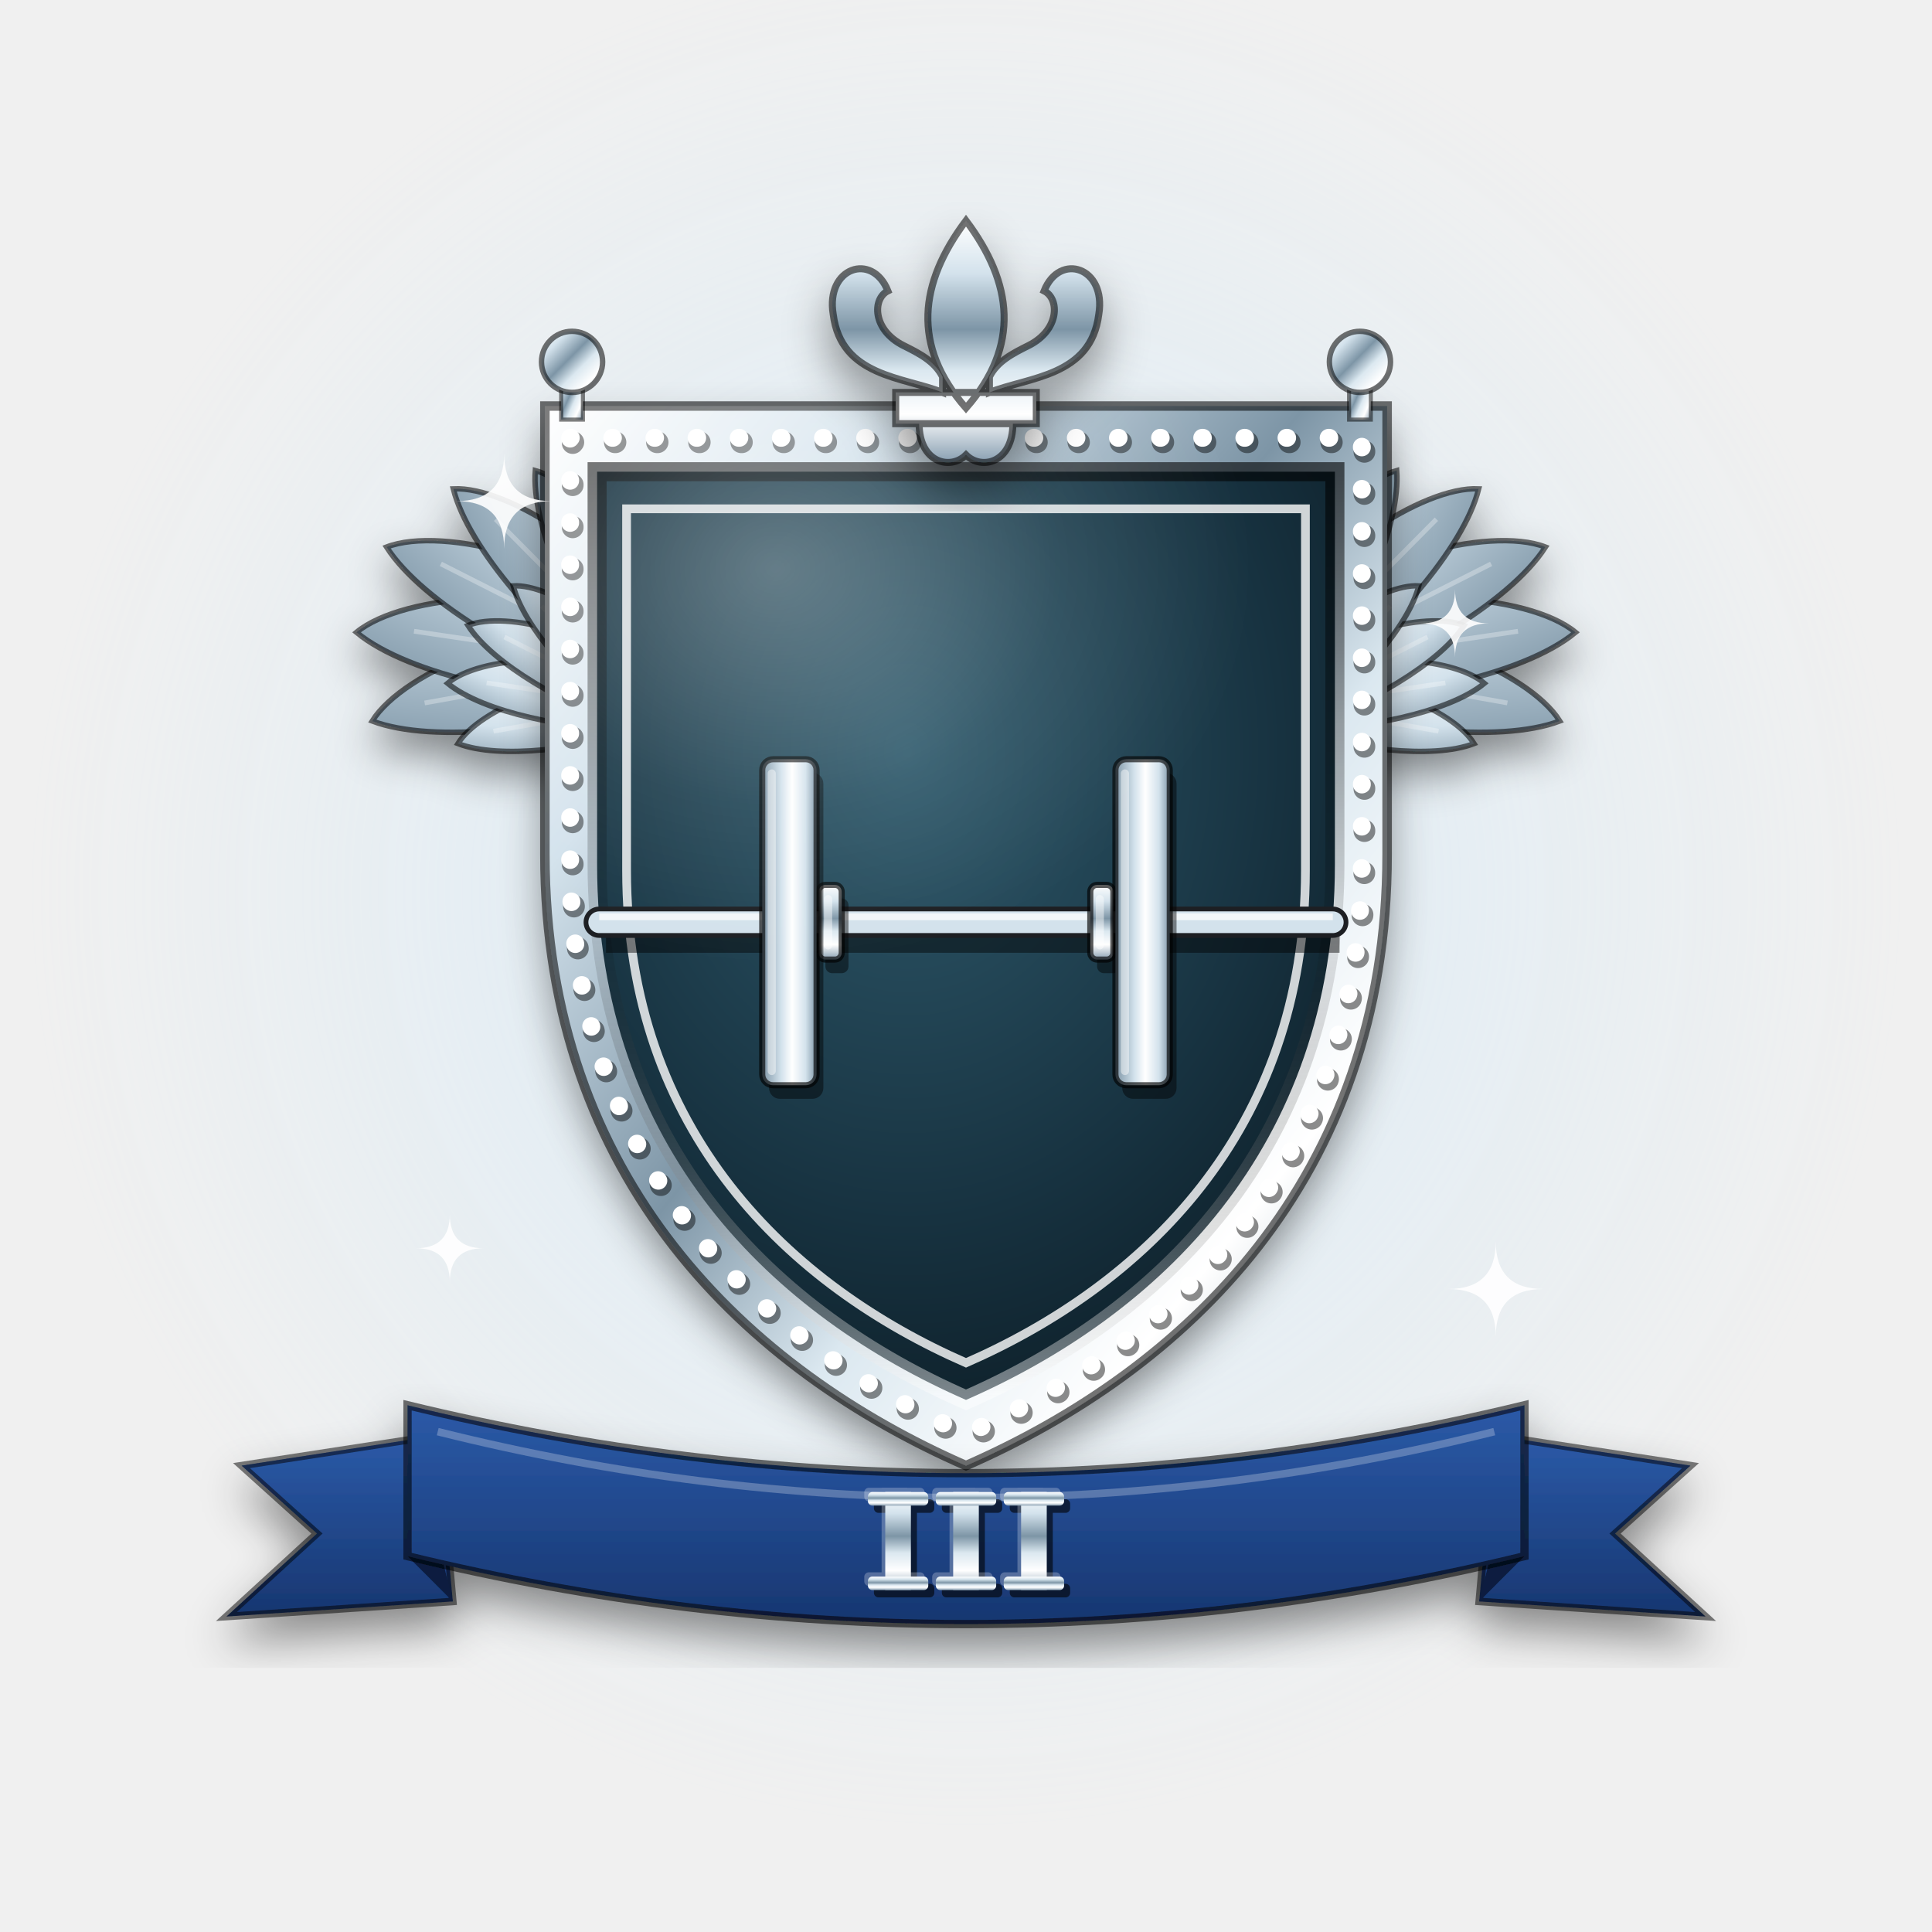
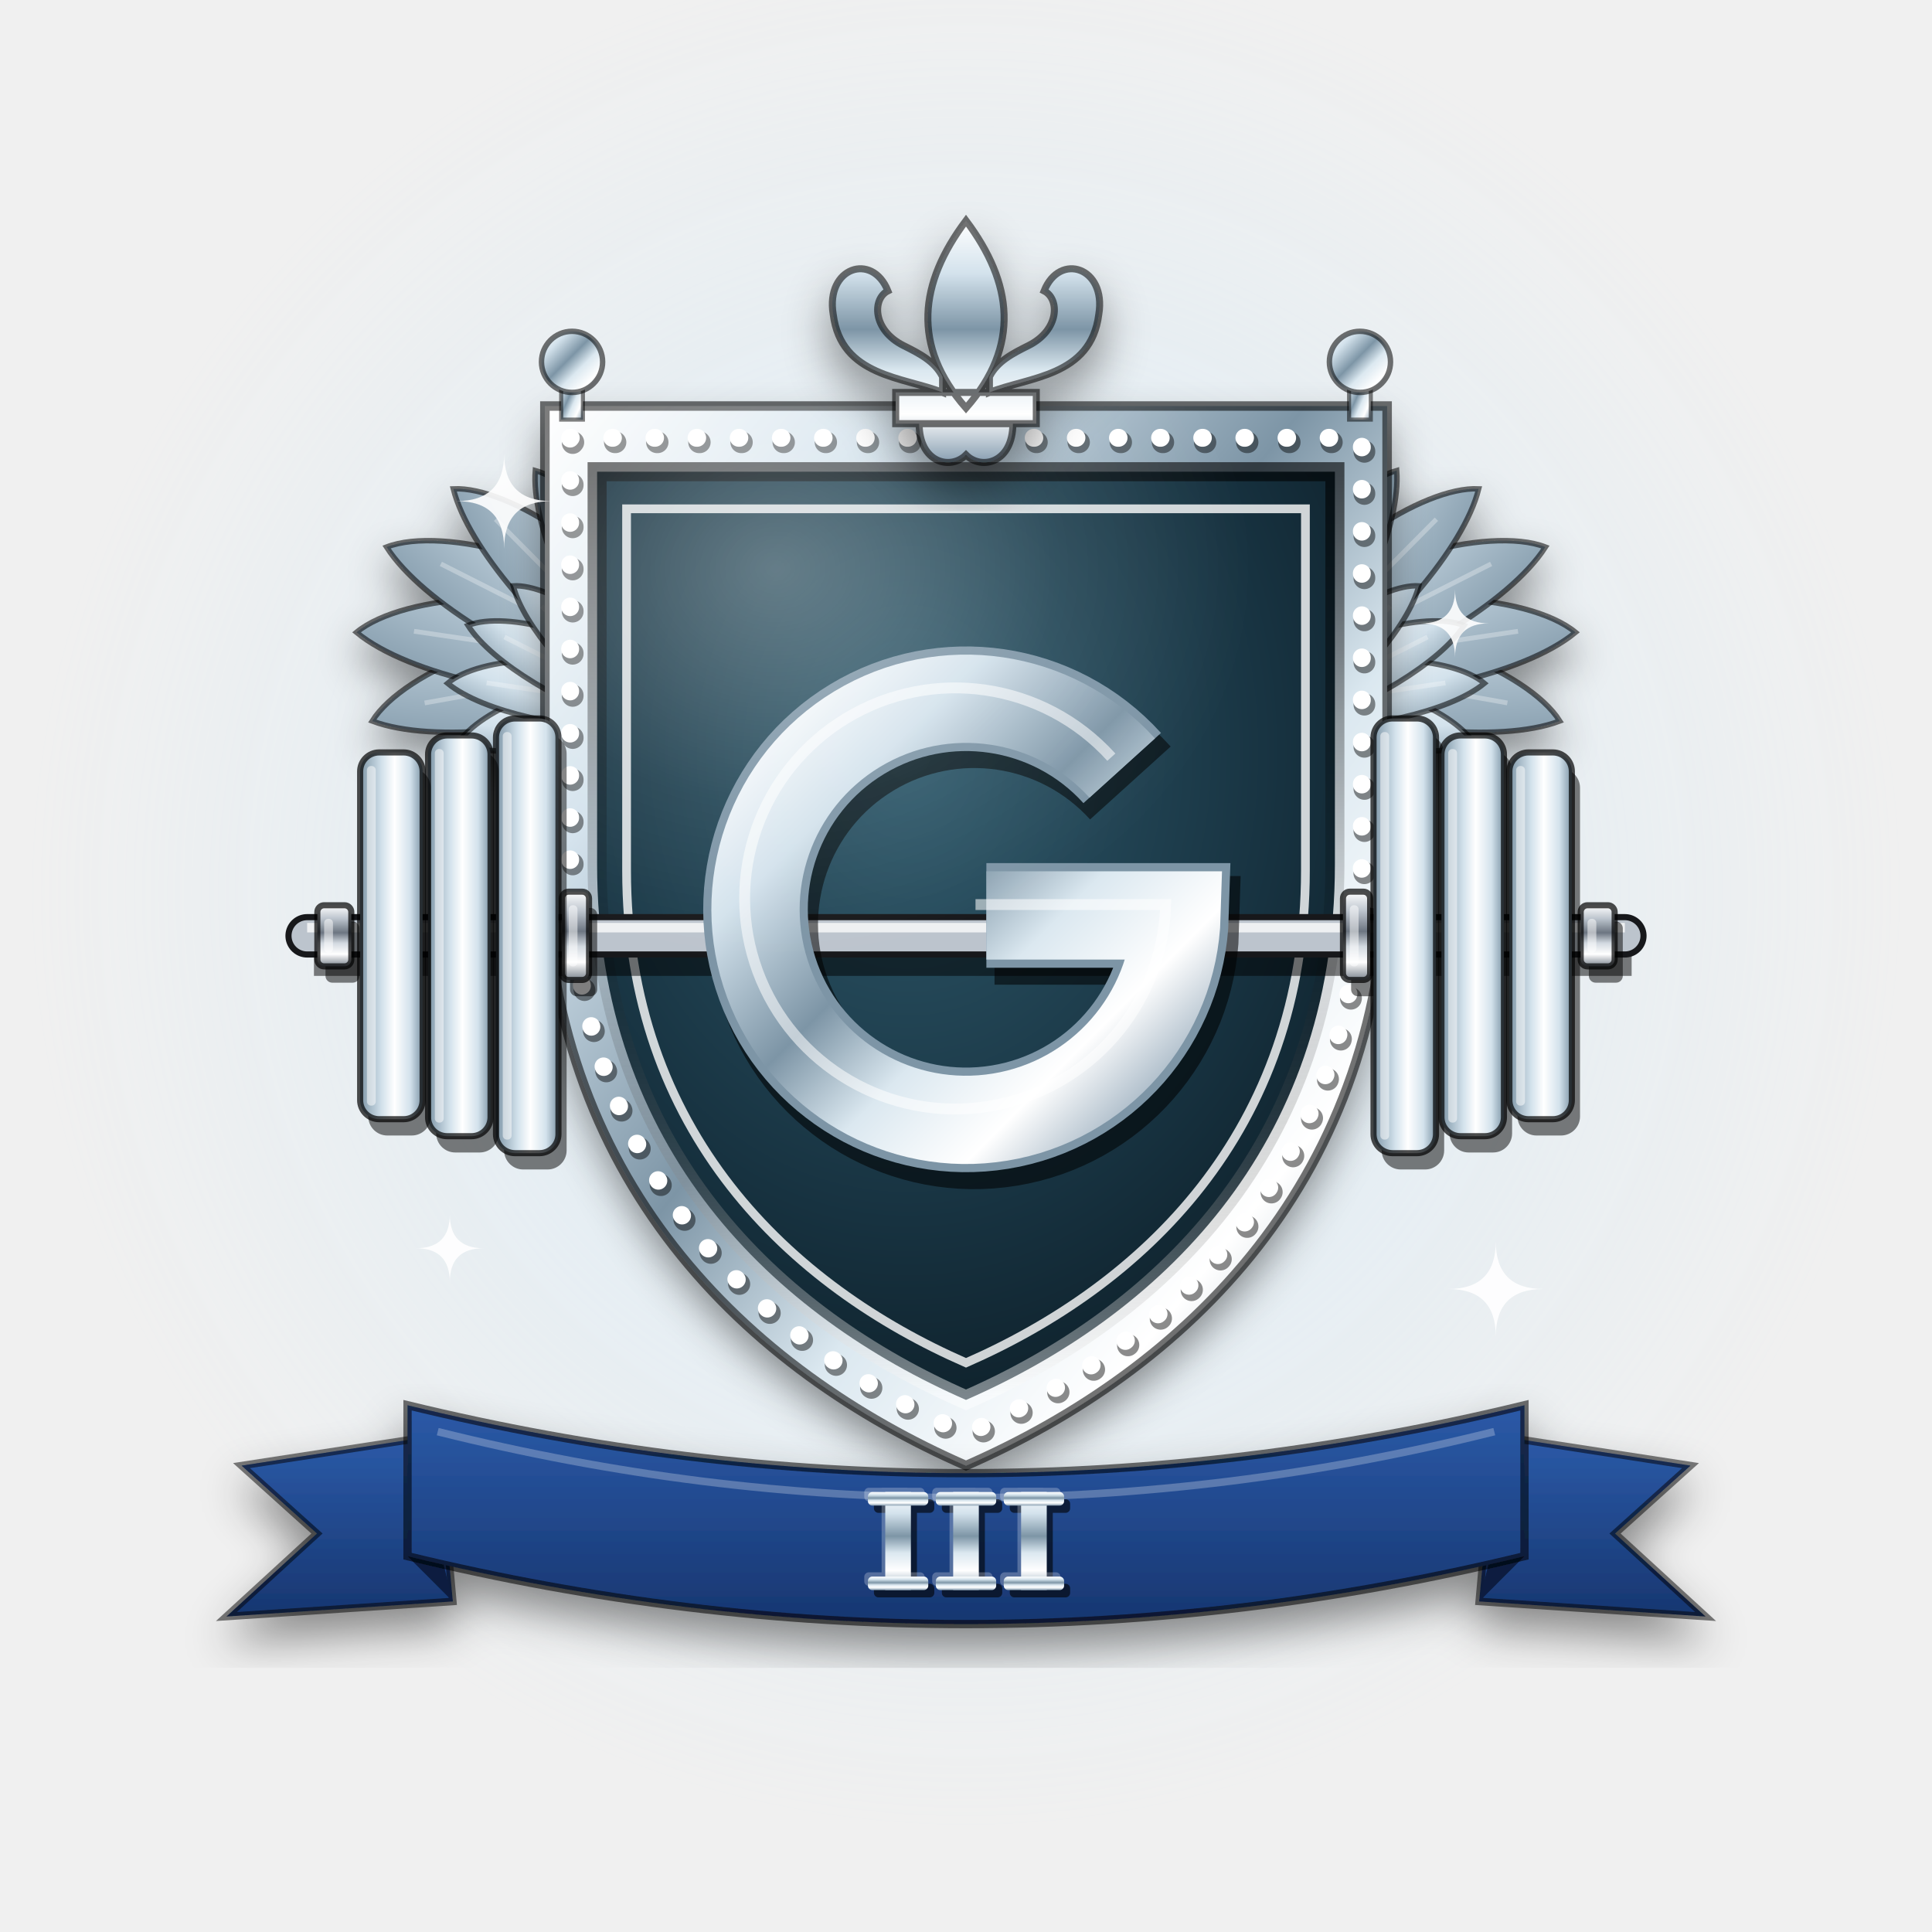
<svg xmlns="http://www.w3.org/2000/svg" viewBox="0 0 256 256">
  <defs>
    <filter id="ds" x="-20%" y="-20%" width="140%" height="140%">
      <feDropShadow dx="0" dy="3" stdDeviation="3" flood-color="#000" flood-opacity=".45" />
    </filter>
    <radialGradient id="r1" cx="0.5" cy="0.5" r="0.5">
      <stop offset="0" stop-color="#bfe6ff" stop-opacity="0.6" />
      <stop offset="0.45" stop-color="#bfe6ff" stop-opacity="0.24" />
      <stop offset="1" stop-color="#bfe6ff" stop-opacity="0" />
    </radialGradient>
    <linearGradient id="l2" x1="0" y1="0" x2="1" y2="1">
      <stop offset="0" stop-color="#d3e2ec" />
      <stop offset="1" stop-color="#7d95a6" />
    </linearGradient>
    <linearGradient id="l3" x1="0" y1="0" x2="1" y2="1">
      <stop offset="0" stop-color="#ffffff" />
      <stop offset="0.6" stop-color="#d3e2ec" />
      <stop offset="1" stop-color="#7d95a6" />
    </linearGradient>
    <radialGradient id="r4" cx="0.42" cy="0.3" r="0.85">
      <stop offset="0" stop-color="#2f5a6c" />
      <stop offset="0.6" stop-color="#173240" />
      <stop offset="1" stop-color="#0a1820" />
    </radialGradient>
    <linearGradient id="l5" x1="0" y1="0" x2="1" y2="1">
      <stop offset="0" stop-color="#ffffff" />
      <stop offset="0.22" stop-color="#d3e2ec" />
      <stop offset="0.45" stop-color="#7d95a6" />
      <stop offset="0.62" stop-color="#dbe8f0" />
      <stop offset="0.8" stop-color="#ffffff" />
      <stop offset="1" stop-color="#869db0" />
    </linearGradient>
    <linearGradient id="l6" x1="0" y1="0" x2="0" y2="1">
      <stop offset="0" stop-color="#000" stop-opacity="0.6" />
      <stop offset="0.5" stop-color="#000" stop-opacity="0.1" />
      <stop offset="1" stop-color="#fff" stop-opacity="0.45" />
    </linearGradient>
    <linearGradient id="l7" x1="0" y1="0" x2="1" y2="0">
      <stop offset="0" stop-color="#7d95a6" />
      <stop offset="0.35" stop-color="#d3e2ec" />
      <stop offset="0.55" stop-color="#ffffff" />
      <stop offset="0.8" stop-color="#d3e2ec" />
      <stop offset="1" stop-color="#7d95a6" />
    </linearGradient>
    <linearGradient id="l8" x1="0" y1="0" x2="0" y2="1">
      <stop offset="0" stop-color="#ffffff" />
-       <stop offset="0.22" stop-color="#d3e2ec" />
-       <stop offset="0.45" stop-color="#7d95a6" />
-       <stop offset="0.62" stop-color="#dbe8f0" />
-       <stop offset="0.8" stop-color="#ffffff" />
-       <stop offset="1" stop-color="#869db0" />
-     </linearGradient>
-     <radialGradient id="r9" cx="0.5" cy="0.5" r="0.5">
+       <stop offset="0.22" stop-color="#bcc4cd" />
+       <stop offset="0.45" stop-color="#6c7581" />
+       <stop offset="0.62" stop-color="#d2d9e0" />
+       <stop offset="0.8" stop-color="#ffffff" />
+       <stop offset="1" stop-color="#78818c" />
+     </linearGradient>
+     <linearGradient id="l9" x1="0" y1="0" x2="1" y2="1">
+       <stop offset="0" stop-color="#ffffff" />
+       <stop offset="0.22" stop-color="#d3e2ec" />
+       <stop offset="0.45" stop-color="#7d95a6" />
+       <stop offset="0.62" stop-color="#dbe8f0" />
+       <stop offset="0.8" stop-color="#ffffff" />
+       <stop offset="1" stop-color="#869db0" />
+     </linearGradient>
+     <radialGradient id="r10" cx="0.5" cy="0.5" r="0.5">
      <stop offset="0" stop-color="#fff" stop-opacity="0.3" />
      <stop offset="0.6" stop-color="#fff" stop-opacity="0.075" />
      <stop offset="1" stop-color="#fff" stop-opacity="0" />
    </radialGradient>
-     <clipPath id="c10">
+     <clipPath id="c11">
      <path d="M66 46H190V112C190 160 160 188 128 202C96 188 66 160 66 112Z" />
    </clipPath>
-     <linearGradient id="l11" x1="0" y1="0" x2="0" y2="1">
-       <stop offset="0" stop-color="#ffffff" />
-       <stop offset="0.22" stop-color="#d3e2ec" />
-       <stop offset="0.45" stop-color="#7d95a6" />
-       <stop offset="0.62" stop-color="#dbe8f0" />
-       <stop offset="0.8" stop-color="#ffffff" />
-       <stop offset="1" stop-color="#869db0" />
-     </linearGradient>
-     <linearGradient id="l12" x1="0" y1="0" x2="1" y2="1">
+     <linearGradient id="l12" x1="0" y1="0" x2="0" y2="1">
      <stop offset="0" stop-color="#ffffff" />
      <stop offset="0.22" stop-color="#d3e2ec" />
      <stop offset="0.45" stop-color="#7d95a6" />
      <stop offset="0.62" stop-color="#dbe8f0" />
      <stop offset="0.8" stop-color="#ffffff" />
      <stop offset="1" stop-color="#869db0" />
    </linearGradient>
    <linearGradient id="l13" x1="0" y1="0" x2="1" y2="1">
      <stop offset="0" stop-color="#ffffff" />
      <stop offset="0.22" stop-color="#d3e2ec" />
      <stop offset="0.45" stop-color="#7d95a6" />
      <stop offset="0.62" stop-color="#dbe8f0" />
      <stop offset="0.8" stop-color="#ffffff" />
      <stop offset="1" stop-color="#869db0" />
    </linearGradient>
-     <linearGradient id="l14" x1="0" y1="0" x2="0" y2="1">
+     <linearGradient id="l14" x1="0" y1="0" x2="1" y2="1">
+       <stop offset="0" stop-color="#ffffff" />
+       <stop offset="0.22" stop-color="#d3e2ec" />
+       <stop offset="0.45" stop-color="#7d95a6" />
+       <stop offset="0.62" stop-color="#dbe8f0" />
+       <stop offset="0.8" stop-color="#ffffff" />
+       <stop offset="1" stop-color="#869db0" />
+     </linearGradient>
+     <linearGradient id="l15" x1="0" y1="0" x2="0" y2="1">
      <stop offset="0" stop-color="#2b5aa8" />
      <stop offset="1" stop-color="#173670" />
    </linearGradient>
-     <linearGradient id="l15" x1="0" y1="0" x2="0" y2="1">
+     <linearGradient id="l16" x1="0" y1="0" x2="0" y2="1">
      <stop offset="0" stop-color="#ffffff" />
      <stop offset="0.22" stop-color="#d3e2ec" />
      <stop offset="0.45" stop-color="#7d95a6" />
      <stop offset="0.62" stop-color="#dbe8f0" />
      <stop offset="0.8" stop-color="#ffffff" />
      <stop offset="1" stop-color="#869db0" />
    </linearGradient>
  </defs>
  <circle cx="128" cy="118" r="126" fill="url(#r1)" />
  <g transform="translate(128 124) scale(0.9) translate(-128 -124)">
    <g filter="url(#ds)">
      <g transform="translate(176 84) rotate(12)">
        <path d="M0 -5.2C14.1 -9.9 34.2 -6.3 40.3 0C32.2 5.2 14.1 6.8 0 5.2Z" fill="url(#l2)" stroke="#000" stroke-opacity=".55" stroke-width=".8" />
        <path d="M2 0L32.2 -1" stroke="#fff" stroke-opacity=".3" stroke-width=".7" />
      </g>
      <g transform="translate(176 84) rotate(-6.4)">
        <path d="M0 -5.5C14.7 -10.4 35.7 -6.5 42 0C33.6 5.5 14.7 7.1 0 5.5Z" fill="url(#l2)" stroke="#000" stroke-opacity=".55" stroke-width=".8" />
        <path d="M2 0L33.6 -1.1" stroke="#fff" stroke-opacity=".3" stroke-width=".7" />
      </g>
      <g transform="translate(176 84) rotate(-24.8)">
        <path d="M0 -5.3C14.4 -10.1 34.9 -6.4 41.1 0C32.8 5.3 14.4 6.9 0 5.3Z" fill="url(#l2)" stroke="#000" stroke-opacity=".55" stroke-width=".8" />
        <path d="M2 0L32.8 -1.1" stroke="#fff" stroke-opacity=".3" stroke-width=".7" />
      </g>
      <g transform="translate(176 84) rotate(-43.2)">
        <path d="M0 -4.9C13.2 -9.3 32 -5.9 37.7 0C30.1 4.9 13.2 6.4 0 4.9Z" fill="url(#l2)" stroke="#000" stroke-opacity=".55" stroke-width=".8" />
        <path d="M2 0L30.1 -1" stroke="#fff" stroke-opacity=".3" stroke-width=".7" />
      </g>
      <g transform="translate(176 84) rotate(-61.6)">
        <path d="M0 -4.2C11.3 -8 27.5 -5.1 32.4 0C25.9 4.2 11.3 5.5 0 4.2Z" fill="url(#l2)" stroke="#000" stroke-opacity=".55" stroke-width=".8" />
        <path d="M2 0L25.9 -0.8" stroke="#fff" stroke-opacity=".3" stroke-width=".7" />
      </g>
      <g transform="translate(176 84) rotate(-80)">
        <path d="M0 -3.4C9.1 -6.4 22.1 -4.1 26 0C20.8 3.4 9.1 4.4 0 3.4Z" fill="url(#l2)" stroke="#000" stroke-opacity=".55" stroke-width=".8" />
        <path d="M2 0L20.8 -0.7" stroke="#fff" stroke-opacity=".3" stroke-width=".7" />
      </g>
      <g transform="translate(176 90) rotate(12)">
        <path d="M0 -3.6C9.6 -6.8 23.3 -4.3 27.4 0C21.9 3.6 9.6 4.6 0 3.6Z" fill="url(#l3)" stroke="#000" stroke-opacity=".55" stroke-width=".8" />
        <path d="M2 0L21.9 -0.7" stroke="#fff" stroke-opacity=".3" stroke-width=".7" />
      </g>
      <g transform="translate(176 90) rotate(-6.4)">
        <path d="M0 -3.7C10 -7 24.3 -4.5 28.5 0C22.8 3.7 10 4.8 0 3.7Z" fill="url(#l3)" stroke="#000" stroke-opacity=".55" stroke-width=".8" />
        <path d="M2 0L22.8 -0.7" stroke="#fff" stroke-opacity=".3" stroke-width=".7" />
      </g>
      <g transform="translate(176 90) rotate(-24.8)">
        <path d="M0 -3.6C9.8 -6.9 23.7 -4.4 27.9 0C22.3 3.6 9.8 4.7 0 3.6Z" fill="url(#l3)" stroke="#000" stroke-opacity=".55" stroke-width=".8" />
        <path d="M2 0L22.3 -0.7" stroke="#fff" stroke-opacity=".3" stroke-width=".7" />
      </g>
      <g transform="translate(176 90) rotate(-43.2)">
        <path d="M0 -3.3C9 -6.3 21.8 -4 25.6 0C20.5 3.3 9 4.3 0 3.3Z" fill="url(#l3)" stroke="#000" stroke-opacity=".55" stroke-width=".8" />
        <path d="M2 0L20.5 -0.7" stroke="#fff" stroke-opacity=".3" stroke-width=".7" />
      </g>
      <g transform="translate(176 90) rotate(-61.6)">
        <path d="M0 -2.9C7.7 -5.4 18.7 -3.4 22 0C17.6 2.9 7.7 3.7 0 2.9Z" fill="url(#l3)" stroke="#000" stroke-opacity=".55" stroke-width=".8" />
        <path d="M2 0L17.6 -0.6" stroke="#fff" stroke-opacity=".3" stroke-width=".7" />
      </g>
      <g transform="translate(176 90) rotate(-80)">
        <path d="M0 -2.3C6.2 -4.4 15.1 -2.8 17.7 0C14.2 2.3 6.2 3 0 2.3Z" fill="url(#l3)" stroke="#000" stroke-opacity=".55" stroke-width=".8" />
        <path d="M2 0L14.2 -0.5" stroke="#fff" stroke-opacity=".3" stroke-width=".7" />
      </g>
      <g transform="translate(256 0) scale(-1 1)">
        <g transform="translate(176 84) rotate(12)">
          <path d="M0 -5.2C14.1 -9.9 34.2 -6.3 40.3 0C32.2 5.2 14.1 6.8 0 5.2Z" fill="url(#l2)" stroke="#000" stroke-opacity=".55" stroke-width=".8" />
          <path d="M2 0L32.2 -1" stroke="#fff" stroke-opacity=".3" stroke-width=".7" />
        </g>
        <g transform="translate(176 84) rotate(-6.4)">
          <path d="M0 -5.5C14.7 -10.4 35.7 -6.5 42 0C33.6 5.5 14.7 7.1 0 5.5Z" fill="url(#l2)" stroke="#000" stroke-opacity=".55" stroke-width=".8" />
          <path d="M2 0L33.6 -1.1" stroke="#fff" stroke-opacity=".3" stroke-width=".7" />
        </g>
        <g transform="translate(176 84) rotate(-24.8)">
          <path d="M0 -5.3C14.4 -10.1 34.9 -6.4 41.1 0C32.8 5.3 14.4 6.9 0 5.3Z" fill="url(#l2)" stroke="#000" stroke-opacity=".55" stroke-width=".8" />
          <path d="M2 0L32.8 -1.1" stroke="#fff" stroke-opacity=".3" stroke-width=".7" />
        </g>
        <g transform="translate(176 84) rotate(-43.2)">
          <path d="M0 -4.9C13.2 -9.3 32 -5.9 37.7 0C30.1 4.9 13.2 6.4 0 4.9Z" fill="url(#l2)" stroke="#000" stroke-opacity=".55" stroke-width=".8" />
          <path d="M2 0L30.1 -1" stroke="#fff" stroke-opacity=".3" stroke-width=".7" />
        </g>
        <g transform="translate(176 84) rotate(-61.6)">
          <path d="M0 -4.2C11.3 -8 27.5 -5.1 32.4 0C25.9 4.2 11.3 5.5 0 4.2Z" fill="url(#l2)" stroke="#000" stroke-opacity=".55" stroke-width=".8" />
          <path d="M2 0L25.9 -0.8" stroke="#fff" stroke-opacity=".3" stroke-width=".7" />
        </g>
        <g transform="translate(176 84) rotate(-80)">
          <path d="M0 -3.4C9.1 -6.4 22.1 -4.1 26 0C20.8 3.4 9.1 4.4 0 3.4Z" fill="url(#l2)" stroke="#000" stroke-opacity=".55" stroke-width=".8" />
          <path d="M2 0L20.8 -0.7" stroke="#fff" stroke-opacity=".3" stroke-width=".7" />
        </g>
        <g transform="translate(176 90) rotate(12)">
          <path d="M0 -3.6C9.6 -6.8 23.3 -4.3 27.4 0C21.9 3.6 9.6 4.6 0 3.6Z" fill="url(#l3)" stroke="#000" stroke-opacity=".55" stroke-width=".8" />
          <path d="M2 0L21.9 -0.7" stroke="#fff" stroke-opacity=".3" stroke-width=".7" />
        </g>
        <g transform="translate(176 90) rotate(-6.4)">
          <path d="M0 -3.7C10 -7 24.3 -4.5 28.5 0C22.8 3.7 10 4.8 0 3.7Z" fill="url(#l3)" stroke="#000" stroke-opacity=".55" stroke-width=".8" />
          <path d="M2 0L22.8 -0.7" stroke="#fff" stroke-opacity=".3" stroke-width=".7" />
        </g>
        <g transform="translate(176 90) rotate(-24.8)">
          <path d="M0 -3.6C9.8 -6.9 23.7 -4.4 27.9 0C22.3 3.6 9.8 4.7 0 3.6Z" fill="url(#l3)" stroke="#000" stroke-opacity=".55" stroke-width=".8" />
          <path d="M2 0L22.3 -0.7" stroke="#fff" stroke-opacity=".3" stroke-width=".7" />
        </g>
        <g transform="translate(176 90) rotate(-43.2)">
          <path d="M0 -3.3C9 -6.3 21.8 -4 25.6 0C20.5 3.3 9 4.3 0 3.3Z" fill="url(#l3)" stroke="#000" stroke-opacity=".55" stroke-width=".8" />
          <path d="M2 0L20.5 -0.7" stroke="#fff" stroke-opacity=".3" stroke-width=".7" />
        </g>
        <g transform="translate(176 90) rotate(-61.6)">
          <path d="M0 -2.9C7.7 -5.4 18.7 -3.4 22 0C17.6 2.9 7.7 3.7 0 2.9Z" fill="url(#l3)" stroke="#000" stroke-opacity=".55" stroke-width=".8" />
          <path d="M2 0L17.6 -0.6" stroke="#fff" stroke-opacity=".3" stroke-width=".7" />
        </g>
        <g transform="translate(176 90) rotate(-80)">
          <path d="M0 -2.3C6.2 -4.4 15.1 -2.8 17.7 0C14.2 2.3 6.2 3 0 2.3Z" fill="url(#l3)" stroke="#000" stroke-opacity=".55" stroke-width=".8" />
          <path d="M2 0L14.2 -0.5" stroke="#fff" stroke-opacity=".3" stroke-width=".7" />
        </g>
      </g>
    </g>
    <path d="M66 46H190V112C190 160 160 188 128 202C96 188 66 160 66 112Z" fill="url(#l5)" filter="url(#ds)" />
    <path d="M66 46H190V112C190 160 160 188 128 202C96 188 66 160 66 112Z" fill="none" stroke="#000" stroke-opacity=".55" stroke-width="1.4" />
    <g transform="translate(128 124) scale(0.876) translate(-128 -124)">
      <path d="M66 46H190V112C190 160 160 188 128 202C96 188 66 160 66 112Z" fill="url(#r4)" />
      <path d="M66 46H190V112C190 160 160 188 128 202C96 188 66 160 66 112Z" fill="none" stroke="url(#l6)" stroke-width="3.2" />
    </g>
    <g transform="translate(128 124) scale(0.94) translate(-128 -124)">
      <path d="M66 46H190V112C190 160 160 188 128 202C96 188 66 160 66 112Z" fill="none" stroke="#000" stroke-opacity=".45" stroke-width="3.4" stroke-linecap="round" stroke-dasharray="0.1 6.5" transform="translate(.4 .7)" />
      <path d="M66 46H190V112C190 160 160 188 128 202C96 188 66 160 66 112Z" fill="none" stroke="#ffffff" stroke-width="2.8" stroke-linecap="round" stroke-dasharray="0.1 6.5" />
    </g>
    <g transform="translate(128 124) scale(0.806) translate(-128 -124)">
      <path d="M66 46H190V112C190 160 160 188 128 202C96 188 66 160 66 112Z" fill="none" stroke="#ffffff" stroke-opacity=".8" stroke-width="1.6" />
    </g>
-     <path d="M74 122 L79.4 122 L84.8 122 L90.2 122 L95.6 122 L101 122 L106.4 122 L111.8 122 L117.2 122 L122.6 122 L128 122 L133.4 122 L138.8 122 L144.2 122 L149.6 122 L155 122 L160.4 122 L165.8 122 L171.2 122 L176.6 122 L182 122" fill="none" stroke="#000" stroke-opacity=".45" stroke-width="5" transform="translate(1 2)" />
-     <path d="M74 122 L79.4 122 L84.8 122 L90.2 122 L95.6 122 L101 122 L106.4 122 L111.8 122 L117.2 122 L122.6 122 L128 122 L133.4 122 L138.8 122 L144.2 122 L149.6 122 L155 122 L160.4 122 L165.8 122 L171.2 122 L176.6 122 L182 122" fill="none" stroke="#1d1f23" stroke-width="4.6" stroke-linecap="round" />
-     <path d="M74 122 L79.4 122 L84.8 122 L90.2 122 L95.6 122 L101 122 L106.4 122 L111.8 122 L117.2 122 L122.6 122 L128 122 L133.4 122 L138.8 122 L144.2 122 L149.6 122 L155 122 L160.4 122 L165.8 122 L171.2 122 L176.6 122 L182 122" fill="none" stroke="#d3e2ec" stroke-width="3.2" stroke-linecap="round" />
-     <path d="M74 122 L79.4 122 L84.8 122 L90.2 122 L95.6 122 L101 122 L106.4 122 L111.8 122 L117.2 122 L122.6 122 L128 122 L133.4 122 L138.8 122 L144.2 122 L149.6 122 L155 122 L160.4 122 L165.8 122 L171.2 122 L176.6 122 L182 122" fill="none" stroke="#ffffff" stroke-opacity=".7" stroke-width="1" transform="translate(0 -.8)" />
-     <g transform="translate(108 122) rotate(0)">
-       <rect x="-0.7" y="-3.5" width="3.4" height="11" rx="1" fill="#000" opacity=".45" />
-       <rect x="-1.7" y="-5.5" width="3.4" height="11" rx="1" fill="url(#l8)" stroke="#000" stroke-opacity=".65" stroke-width=".9" />
-       <rect x="-0.9" y="-4" width="1.2" height="8" rx=".6" fill="#fff" opacity=".45" />
-     </g>
-     <g transform="translate(102 122) rotate(-0)">
-       <rect x="-3" y="-22" width="8" height="48" rx="1.6" fill="#000" opacity=".45" />
-       <rect x="-4" y="-24" width="8" height="48" rx="1.6" fill="url(#l7)" stroke="#000" stroke-opacity=".65" stroke-width=".9" />
-       <rect x="-3.2" y="-22.5" width="1.2" height="45" rx=".6" fill="#fff" opacity=".45" />
-     </g>
-     <g transform="translate(148 122) rotate(0)">
-       <rect x="-0.7" y="-3.5" width="3.4" height="11" rx="1" fill="#000" opacity=".45" />
-       <rect x="-1.7" y="-5.5" width="3.4" height="11" rx="1" fill="url(#l8)" stroke="#000" stroke-opacity=".65" stroke-width=".9" />
-       <rect x="-0.9" y="-4" width="1.2" height="8" rx=".6" fill="#fff" opacity=".45" />
-     </g>
-     <g transform="translate(154 122) rotate(0)">
-       <rect x="-3" y="-22" width="8" height="48" rx="1.6" fill="#000" opacity=".45" />
-       <rect x="-4" y="-24" width="8" height="48" rx="1.6" fill="url(#l7)" stroke="#000" stroke-opacity=".65" stroke-width=".9" />
-       <rect x="-3.2" y="-22.5" width="1.2" height="45" rx=".6" fill="#fff" opacity=".45" />
-     </g>
-     <g clip-path="url(#c10)">
-       <ellipse cx="100" cy="70" rx="70" ry="58" fill="url(#r9)" />
+     <path d="M31 124 L39.1 124 L47.2 124 L55.2 124 L63.3 124 L71.4 124 L79.5 124 L87.6 124 L95.7 124 L103.8 124 L111.8 124 L119.9 124 L128 124 L136.1 124 L144.2 124 L152.2 124 L160.3 124 L168.4 124 L176.5 124 L184.6 124 L192.7 124 L200.8 124 L208.8 124 L216.9 124 L225 124" fill="none" stroke="#000" stroke-opacity=".5" stroke-width="7" transform="translate(1 2.4)" />
+     <path d="M31 124 L39.1 124 L47.2 124 L55.2 124 L63.3 124 L71.4 124 L79.5 124 L87.6 124 L95.7 124 L103.8 124 L111.8 124 L119.9 124 L128 124 L136.1 124 L144.2 124 L152.2 124 L160.3 124 L168.4 124 L176.5 124 L184.6 124 L192.7 124 L200.8 124 L208.8 124 L216.9 124 L225 124" fill="none" stroke="#17181b" stroke-width="6.4" stroke-linecap="round" />
+     <path d="M31 124 L39.1 124 L47.2 124 L55.2 124 L63.3 124 L71.4 124 L79.5 124 L87.6 124 L95.7 124 L103.8 124 L111.8 124 L119.9 124 L128 124 L136.1 124 L144.2 124 L152.2 124 L160.3 124 L168.4 124 L176.5 124 L184.6 124 L192.7 124 L200.8 124 L208.8 124 L216.9 124 L225 124" fill="none" stroke="#bcc4cd" stroke-width="4.6" stroke-linecap="round" />
+     <path d="M31 124 L39.1 124 L47.2 124 L55.2 124 L63.3 124 L71.4 124 L79.5 124 L87.6 124 L95.7 124 L103.8 124 L111.8 124 L119.9 124 L128 124 L136.1 124 L144.2 124 L152.2 124 L160.3 124 L168.4 124 L176.5 124 L184.6 124 L192.7 124 L200.8 124 L208.8 124 L216.9 124 L225 124" fill="none" stroke="#ffffff" stroke-opacity=".75" stroke-width="1.4" transform="translate(0 -1.2)" />
+     <g transform="translate(70.5 124) rotate(-0)">
+       <rect x="-0.8" y="-4.1" width="4" height="13" rx="1" fill="#000" opacity=".5" />
+       <rect x="-2" y="-6.5" width="4" height="13" rx="1" fill="url(#l8)" stroke="#000" stroke-opacity=".7" stroke-width=".9" />
+       <rect x="-1" y="-4.5" width="1.3" height="9" rx=".6" fill="#fff" opacity=".5" />
+     </g>
+     <g transform="translate(63.4 124) rotate(-0)">
+       <rect x="-3.4" y="-29.6" width="9.2" height="64" rx="2.8" fill="#000" opacity=".5" />
+       <rect x="-4.6" y="-32" width="9.2" height="64" rx="2.8" fill="url(#l7)" stroke="#000" stroke-opacity=".7" stroke-width=".9" />
+       <rect x="-3.6" y="-30" width="1.3" height="60" rx=".6" fill="#fff" opacity=".5" />
+     </g>
+     <g transform="translate(53.4 124) rotate(-0)">
+       <rect x="-3.4" y="-27.1" width="9.2" height="59" rx="2.8" fill="#000" opacity=".5" />
+       <rect x="-4.6" y="-29.5" width="9.2" height="59" rx="2.8" fill="url(#l7)" stroke="#000" stroke-opacity=".7" stroke-width=".9" />
+       <rect x="-3.6" y="-27.5" width="1.3" height="55" rx=".6" fill="#fff" opacity=".5" />
+     </g>
+     <g transform="translate(43.4 124) rotate(-0)">
+       <rect x="-3.4" y="-24.6" width="9.2" height="54" rx="2.8" fill="#000" opacity=".5" />
+       <rect x="-4.6" y="-27" width="9.2" height="54" rx="2.8" fill="url(#l7)" stroke="#000" stroke-opacity=".7" stroke-width=".9" />
+       <rect x="-3.6" y="-25" width="1.3" height="50" rx=".6" fill="#fff" opacity=".5" />
+     </g>
+     <g transform="translate(35 124) rotate(-0)">
+       <rect x="-1.3" y="-2.1" width="5" height="9" rx="1" fill="#000" opacity=".5" />
+       <rect x="-2.5" y="-4.5" width="5" height="9" rx="1" fill="url(#l8)" stroke="#000" stroke-opacity=".7" stroke-width=".9" />
+       <rect x="-1.5" y="-2.5" width="1.3" height="5" rx=".6" fill="#fff" opacity=".5" />
+     </g>
+     <g transform="translate(185.5 124) rotate(0)">
+       <rect x="-0.8" y="-4.1" width="4" height="13" rx="1" fill="#000" opacity=".5" />
+       <rect x="-2" y="-6.5" width="4" height="13" rx="1" fill="url(#l8)" stroke="#000" stroke-opacity=".7" stroke-width=".9" />
+       <rect x="-1" y="-4.5" width="1.3" height="9" rx=".6" fill="#fff" opacity=".5" />
+     </g>
+     <g transform="translate(192.6 124) rotate(0)">
+       <rect x="-3.4" y="-29.6" width="9.2" height="64" rx="2.8" fill="#000" opacity=".5" />
+       <rect x="-4.6" y="-32" width="9.2" height="64" rx="2.8" fill="url(#l7)" stroke="#000" stroke-opacity=".7" stroke-width=".9" />
+       <rect x="-3.6" y="-30" width="1.3" height="60" rx=".6" fill="#fff" opacity=".5" />
+     </g>
+     <g transform="translate(202.6 124) rotate(0)">
+       <rect x="-3.4" y="-27.1" width="9.2" height="59" rx="2.8" fill="#000" opacity=".5" />
+       <rect x="-4.6" y="-29.5" width="9.2" height="59" rx="2.8" fill="url(#l7)" stroke="#000" stroke-opacity=".7" stroke-width=".9" />
+       <rect x="-3.6" y="-27.5" width="1.3" height="55" rx=".6" fill="#fff" opacity=".5" />
+     </g>
+     <g transform="translate(212.6 124) rotate(0)">
+       <rect x="-3.4" y="-24.6" width="9.2" height="54" rx="2.8" fill="#000" opacity=".5" />
+       <rect x="-4.6" y="-27" width="9.2" height="54" rx="2.8" fill="url(#l7)" stroke="#000" stroke-opacity=".7" stroke-width=".9" />
+       <rect x="-3.6" y="-25" width="1.3" height="50" rx=".6" fill="#fff" opacity=".5" />
+     </g>
+     <g transform="translate(221 124) rotate(0)">
+       <rect x="-1.3" y="-2.1" width="5" height="9" rx="1" fill="#000" opacity=".5" />
+       <rect x="-2.5" y="-4.5" width="5" height="9" rx="1" fill="url(#l8)" stroke="#000" stroke-opacity=".7" stroke-width=".9" />
+       <rect x="-1.5" y="-2.5" width="1.3" height="5" rx=".6" fill="#fff" opacity=".5" />
+     </g>
+     <path d="M151 99.3A31 31 0 1 0 159 121H131" fill="none" stroke="#000" stroke-opacity=".55" stroke-width="16" transform="translate(1.2 2.2)" />
+     <path d="M151 99.3A31 31 0 1 0 159 121H131" fill="none" stroke="#7d95a6" stroke-width="15.4" />
+     <path d="M151 99.3A31 31 0 1 0 159 121H131" fill="none" stroke="url(#l9)" stroke-width="13" />
+     <path d="M151 99.3A31 31 0 1 0 159 121H131" fill="none" stroke="#ffffff" stroke-opacity=".55" stroke-width="1.6" transform="translate(-1.6 -1.6)" />
+     <g clip-path="url(#c11)">
+       <ellipse cx="100" cy="70" rx="70" ry="58" fill="url(#r10)" />
    </g>
    <g transform="translate(128 44) scale(1.15)" filter="url(#ds)">
-       <path d="M0 -22C6 -14 7 -6 0 2C-7 -6 -6 -14 0 -22ZM-3 0C-8 -2 -16 -2 -17 -10C-18 -16 -12 -18 -10 -13C-12 -12 -12 -8 -8 -6C-6 -5 -4 -4 -3 -2ZM3 0C8 -2 16 -2 17 -10C18 -16 12 -18 10 -13C12 -12 12 -8 8 -6C6 -5 4 -4 3 -2ZM-9 0H9V4H-9Z M-6 4C-6 9 -2 10 0 8C2 10 6 9 6 4Z" fill="url(#l11)" stroke="#000" stroke-opacity=".55" stroke-width=".9" />
-     </g>
-     <rect x="68.4" y="40.8" width="3.2" height="7.2" fill="url(#l12)" stroke="#000" stroke-opacity=".5" stroke-width=".6" />
-     <circle cx="70" cy="39.5" r="4.5" fill="url(#l12)" stroke="#000" stroke-opacity=".55" stroke-width=".8" />
-     <rect x="184.4" y="40.8" width="3.2" height="7.2" fill="url(#l13)" stroke="#000" stroke-opacity=".5" stroke-width=".6" />
-     <circle cx="186" cy="39.5" r="4.5" fill="url(#l13)" stroke="#000" stroke-opacity=".55" stroke-width=".8" />
+       <path d="M0 -22C6 -14 7 -6 0 2C-7 -6 -6 -14 0 -22ZM-3 0C-8 -2 -16 -2 -17 -10C-18 -16 -12 -18 -10 -13C-12 -12 -12 -8 -8 -6C-6 -5 -4 -4 -3 -2ZM3 0C8 -2 16 -2 17 -10C18 -16 12 -18 10 -13C12 -12 12 -8 8 -6C6 -5 4 -4 3 -2ZM-9 0H9V4H-9Z M-6 4C-6 9 -2 10 0 8C2 10 6 9 6 4Z" fill="url(#l12)" stroke="#000" stroke-opacity=".55" stroke-width=".9" />
+     </g>
+     <rect x="68.4" y="40.8" width="3.2" height="7.2" fill="url(#l13)" stroke="#000" stroke-opacity=".5" stroke-width=".6" />
+     <circle cx="70" cy="39.5" r="4.5" fill="url(#l13)" stroke="#000" stroke-opacity=".55" stroke-width=".8" />
+     <rect x="184.4" y="40.8" width="3.2" height="7.2" fill="url(#l14)" stroke="#000" stroke-opacity=".5" stroke-width=".6" />
+     <circle cx="186" cy="39.5" r="4.5" fill="url(#l14)" stroke="#000" stroke-opacity=".55" stroke-width=".8" />
    <path d="M60 53Q60 60 67 60Q60 60 60 67Q60 60 53 60Q60 60 60 53Z" fill="#fff" opacity=".9" />
    <path d="M200 73Q200 78 205 78Q200 78 200 83Q200 78 195 78Q200 78 200 73Z" fill="#fff" opacity=".9" />
    <path d="M52 165Q52 170 57 170Q52 170 52 175Q52 170 47 170Q52 170 52 165Z" fill="#fff" opacity=".9" />
    <path d="M206 169Q206 176 213 176Q206 176 206 183Q206 176 199 176Q206 176 206 169Z" fill="#fff" opacity=".9" />
  </g>
  <g filter="url(#ds)">
-     <path d="M58 190.2L32 194.2L42 203.2L30 214.2L60 212.2Z" fill="url(#l14)" stroke="#000" stroke-opacity=".5" stroke-width="1" />
-     <path d="M198 190.2L224 194.2L214 203.2L226 214.2L196 212.2Z" fill="url(#l14)" stroke="#000" stroke-opacity=".5" stroke-width="1" />
+     <path d="M58 190.2L32 194.2L42 203.2L30 214.2L60 212.2Z" fill="url(#l15)" stroke="#000" stroke-opacity=".5" stroke-width="1" />
+     <path d="M198 190.2L224 194.2L214 203.2L226 214.2L196 212.2Z" fill="url(#l15)" stroke="#000" stroke-opacity=".5" stroke-width="1" />
    <path d="M54 206.2L60 212.2L58 204.2Z" fill="#0b1d40" />
    <path d="M202 206.2L196 212.2L198 204.2Z" fill="#0b1d40" />
-     <path d="M54 186.2Q128 204.2 202 186.2L202 206.2Q128 224.2 54 206.2Z" fill="url(#l14)" stroke="#000" stroke-opacity=".55" stroke-width="1.1" />
+     <path d="M54 186.2Q128 204.2 202 186.2L202 206.2Q128 224.2 54 206.2Z" fill="url(#l15)" stroke="#000" stroke-opacity=".55" stroke-width="1.1" />
    <path d="M58 189.7Q128 207.2 198 189.7" fill="none" stroke="#fff" stroke-opacity=".25" stroke-width="1" />
  </g>
  <g transform="translate(0.8 0.96)" fill="#000" opacity="0.6">
    <rect x="117.3" y="197.7" width="3.4" height="13" />
    <rect x="115" y="197.7" width="8" height="1.8" rx=".6" />
    <rect x="115" y="208.9" width="8" height="1.8" rx=".6" />
    <rect x="126.3" y="197.7" width="3.4" height="13" />
    <rect x="124" y="197.7" width="8" height="1.8" rx=".6" />
    <rect x="124" y="208.9" width="8" height="1.8" rx=".6" />
    <rect x="135.3" y="197.7" width="3.4" height="13" />
    <rect x="133" y="197.7" width="8" height="1.8" rx=".6" />
    <rect x="133" y="208.9" width="8" height="1.8" rx=".6" />
  </g>
  <g transform="translate(-0.48 -0.56)" fill="#fff" opacity="0.25">
    <rect x="117.3" y="197.7" width="3.4" height="13" />
    <rect x="115" y="197.7" width="8" height="1.8" rx=".6" />
    <rect x="115" y="208.9" width="8" height="1.8" rx=".6" />
    <rect x="126.3" y="197.7" width="3.4" height="13" />
    <rect x="124" y="197.7" width="8" height="1.8" rx=".6" />
    <rect x="124" y="208.9" width="8" height="1.8" rx=".6" />
    <rect x="135.3" y="197.7" width="3.4" height="13" />
    <rect x="133" y="197.7" width="8" height="1.8" rx=".6" />
    <rect x="133" y="208.9" width="8" height="1.8" rx=".6" />
  </g>
-   <g fill="url(#l15)">
+   <g fill="url(#l16)">
    <rect x="117.3" y="197.7" width="3.4" height="13" />
    <rect x="115" y="197.7" width="8" height="1.8" rx=".6" />
    <rect x="115" y="208.9" width="8" height="1.8" rx=".6" />
    <rect x="126.3" y="197.7" width="3.4" height="13" />
    <rect x="124" y="197.7" width="8" height="1.8" rx=".6" />
    <rect x="124" y="208.9" width="8" height="1.8" rx=".6" />
    <rect x="135.3" y="197.7" width="3.4" height="13" />
    <rect x="133" y="197.7" width="8" height="1.8" rx=".6" />
    <rect x="133" y="208.9" width="8" height="1.8" rx=".6" />
  </g>
</svg>
